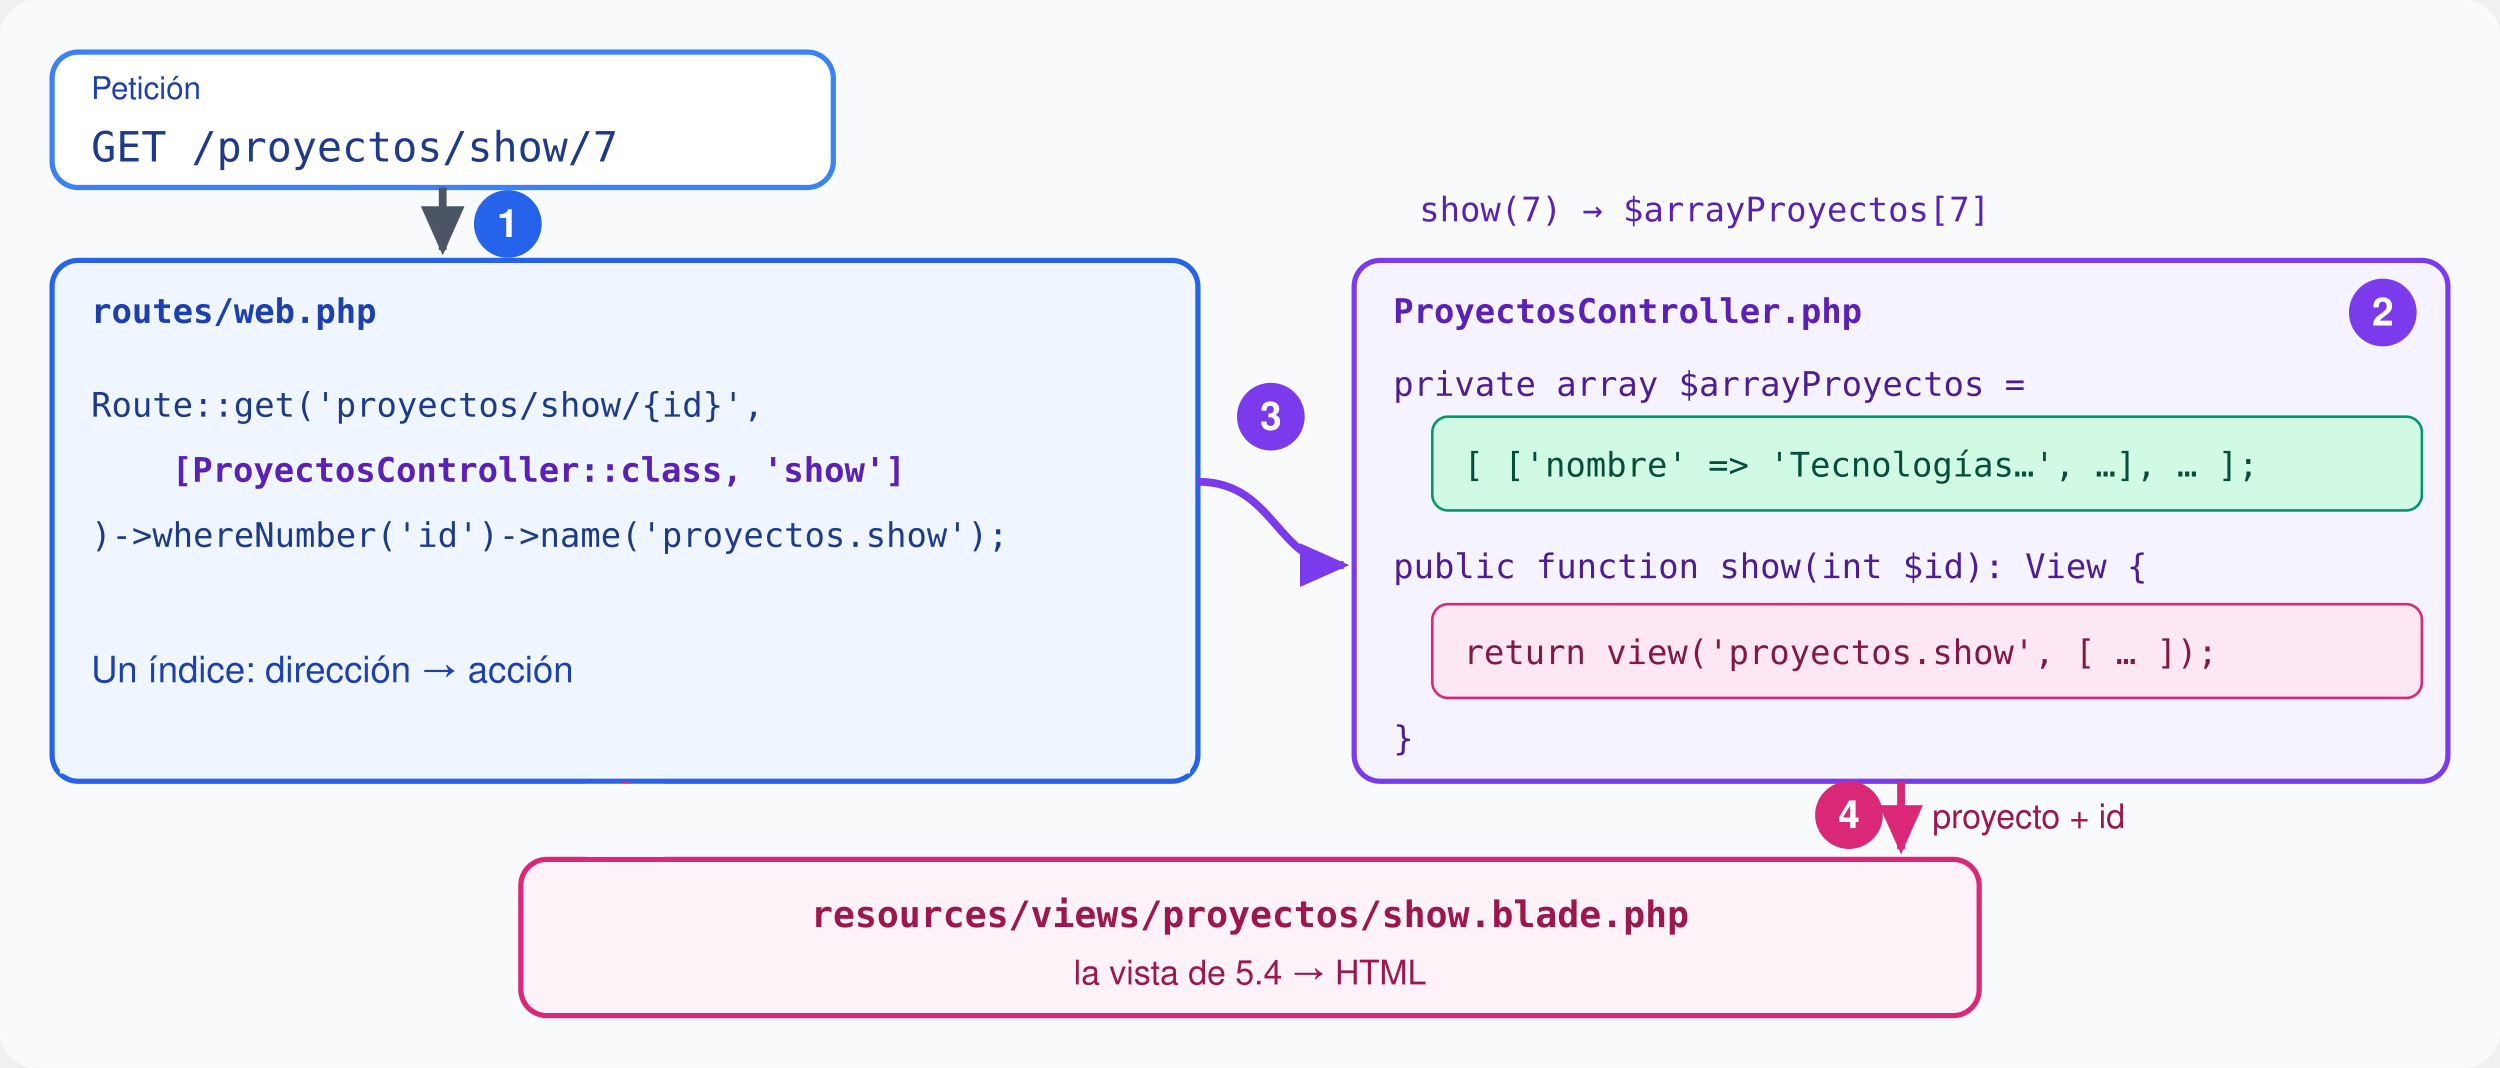
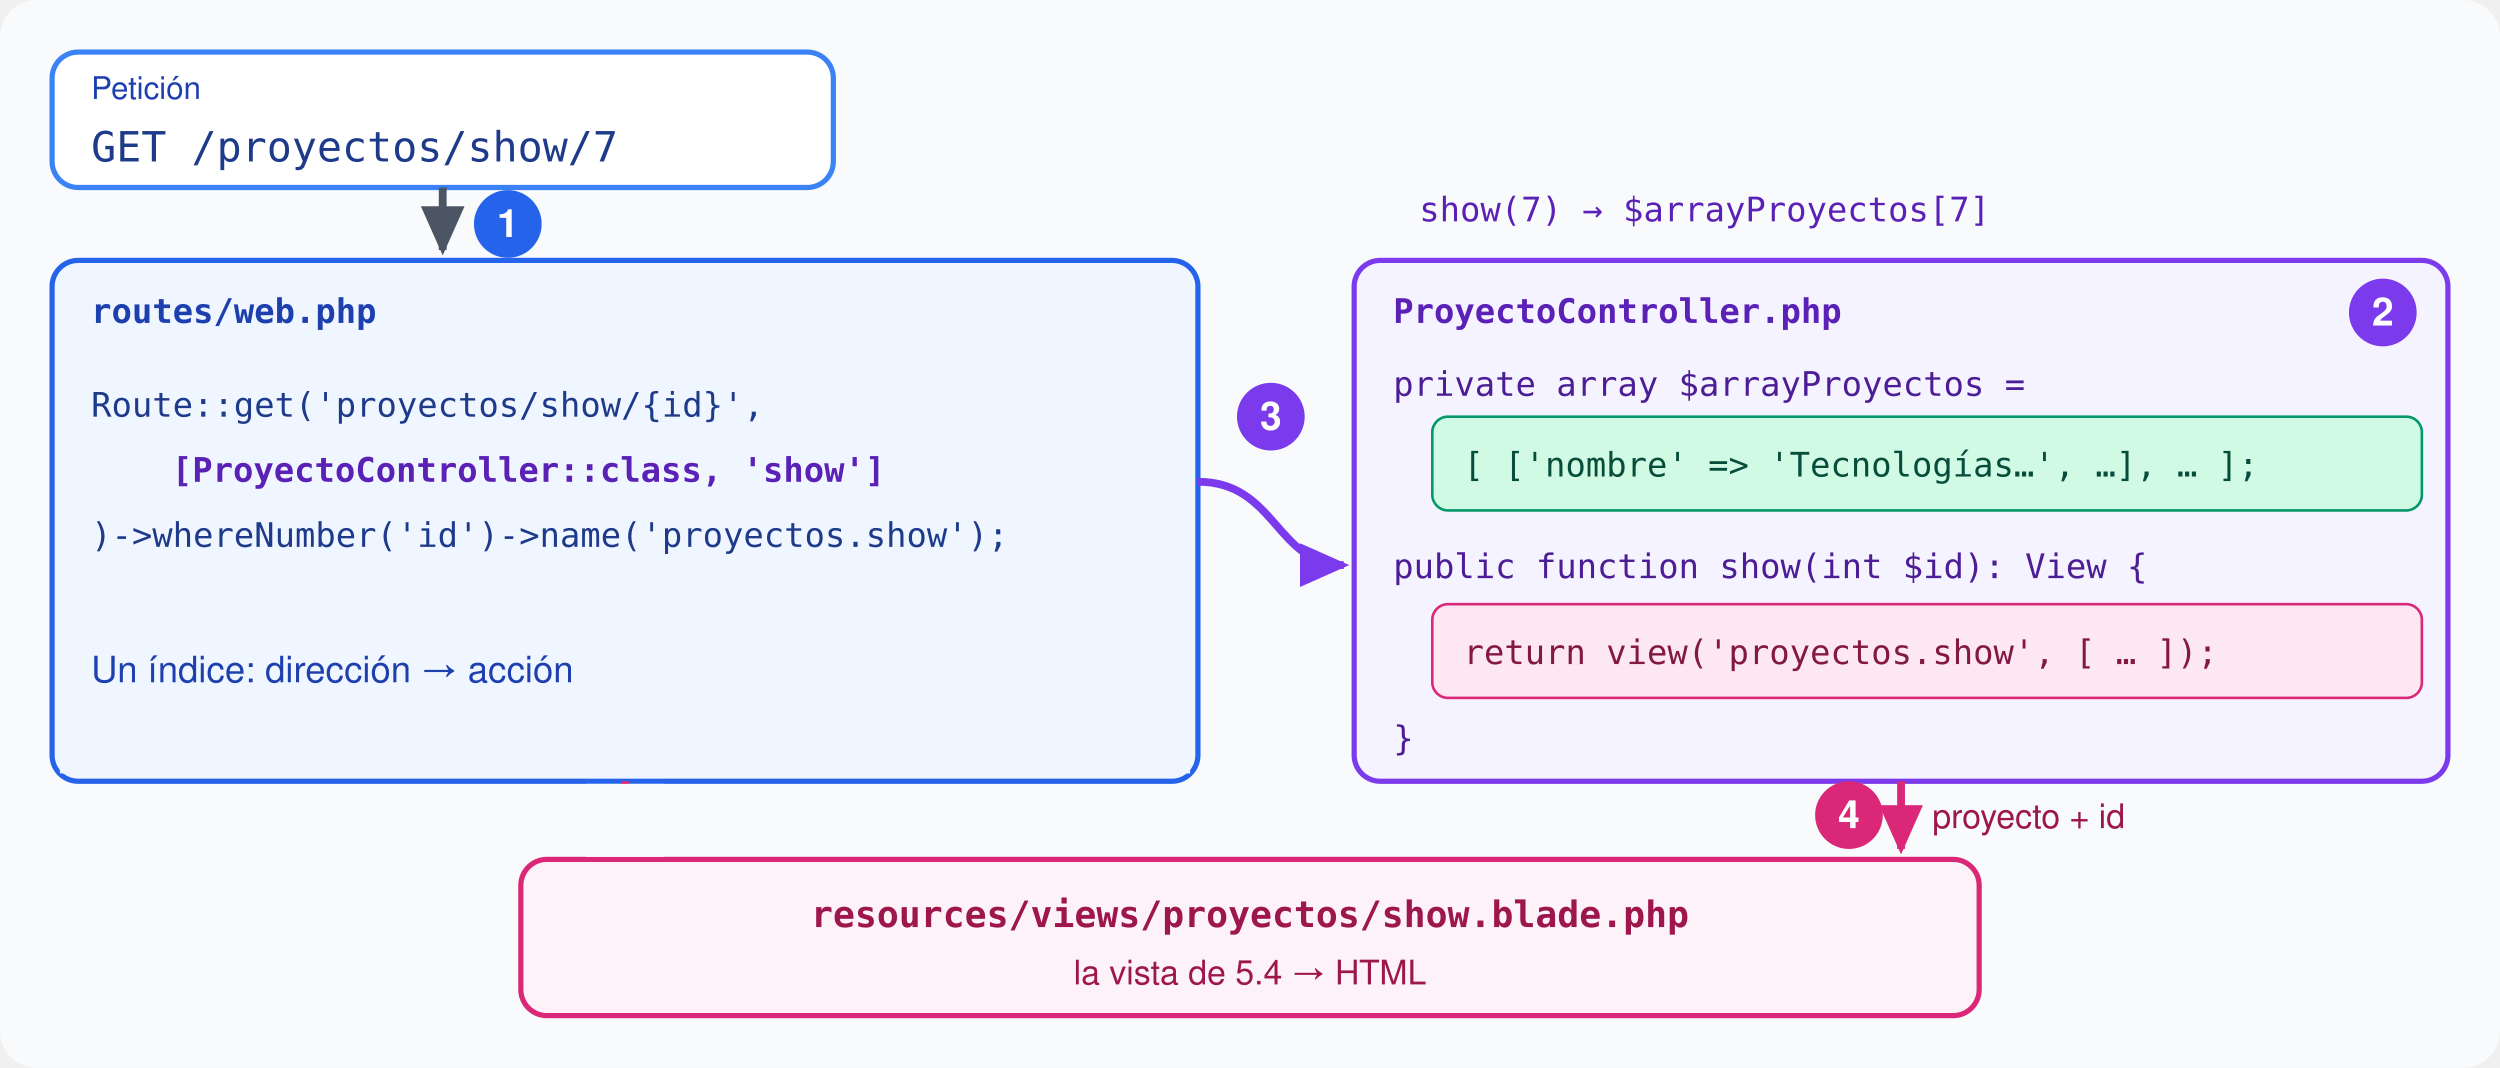
- <svg xmlns="http://www.w3.org/2000/svg" viewBox="0 0 960 410" width="960" height="410" role="img" aria-label="Antes, la función de la ruta tenía los datos y elegía la vista. Los datos pasan a una propiedad de ProyectosController y la vista a su acción show. La ruta solo apunta al controlador. Después, GET /proyectos/show/7 llega a la ruta, la ruta llama a show con el 7, show toma el proyecto de $arrayProyectos y devuelve la vista proyectos.show" font-family="'Source Sans Pro', Helvetica, Arial, sans-serif">
+ <svg xmlns="http://www.w3.org/2000/svg" viewBox="0 0 960 410" width="960" height="410" role="img" aria-label="Antes, la función de la ruta tenía los datos y elegía la vista. Los datos pasan a una propiedad de ProyectoController y la vista a su acción show. La ruta solo apunta al controlador. Después, GET /proyectos/show/7 llega a la ruta, la ruta llama a show con el 7, show toma el proyecto de $arrayProyectos y devuelve la vista proyectos.show" font-family="'Source Sans Pro', Helvetica, Arial, sans-serif">
  <defs>
    <marker id="k-fl-gris" viewBox="0 0 10 10" refX="8" refY="5" markerWidth="7" markerHeight="7" orient="auto">
      <path d="M0 1 L9 5 L0 9 z" fill="#4B5563" />
    </marker>
    <marker id="k-fl-violeta" viewBox="0 0 10 10" refX="8" refY="5" markerWidth="7" markerHeight="7" orient="auto">
      <path d="M0 1 L9 5 L0 9 z" fill="#7C3AED" />
    </marker>
    <marker id="k-fl-rosa" viewBox="0 0 10 10" refX="8" refY="5" markerWidth="7" markerHeight="7" orient="auto">
      <path d="M0 1 L9 5 L0 9 z" fill="#DB2777" />
    </marker>
  </defs>
  <rect x="0" y="0" width="960" height="410" rx="14" fill="#F8FAFC" />
  <rect x="20" y="100" width="440" height="200" rx="10" fill="#EFF6FF" stroke="#2563EB" stroke-width="2" />
  <text x="35" y="124" font-size="13" font-weight="700" font-family="'Source Code Pro', Consolas, monospace" fill="#1E40AF">routes/web.php</text>
  <text x="35" y="152" font-size="13" font-family="'Source Code Pro', Consolas, monospace" fill="#1E3A8A">Route::get('proyectos/show/{id}', function ($id) {</text>
  <text x="50" y="176" font-size="13" font-family="'Source Code Pro', Consolas, monospace" fill="#1E3A8A">$proyectos =</text>
  <text x="35" y="288" font-size="13" font-family="'Source Code Pro', Consolas, monospace" fill="#1E3A8A">});</text>
  <g>
    <rect x="20" y="20" width="300" height="52" rx="10" fill="#FFFFFF" stroke="#3B82F6" stroke-width="2" />
    <text x="35" y="38" font-size="12" fill="#1E40AF">Petición</text>
    <text x="35" y="62" font-size="16" font-family="'Source Code Pro', Consolas, monospace" fill="#1E3A8A">GET /proyectos/show/7</text>
    <path d="M170 72 L 170 96" fill="none" stroke="#4B5563" stroke-width="3" marker-end="url(#k-fl-gris)" />
    <circle cx="195" cy="86" r="13" fill="#2563EB" />
    <text x="195" y="91" text-anchor="middle" font-size="15" font-weight="700" fill="#fff">1</text>
    <rect x="200" y="330" width="560" height="60" rx="10" fill="#FDF2F8" stroke="#DB2777" stroke-width="2" />
    <text x="480" y="356" text-anchor="middle" font-size="14" font-family="'Source Code Pro', Consolas, monospace" font-weight="700" fill="#9D174D">resources/views/proyectos/show.blade.php</text>
    <text x="480" y="378" text-anchor="middle" font-size="13" fill="#9D174D">la vista de 5.4 → HTML</text>
    <path d="M240 300 L 240 326" fill="none" stroke="#DB2777" stroke-width="3" marker-end="url(#k-fl-rosa)" />
  </g>
  <g>
    <rect x="520" y="100" width="420" height="200" rx="10" fill="#F5F3FF" stroke="#7C3AED" stroke-width="2" />
-     <text x="535" y="124" font-size="13" font-weight="700" font-family="'Source Code Pro', Consolas, monospace" fill="#5B21B6">ProyectosController.php</text>
+     <text x="535" y="124" font-size="13" font-weight="700" font-family="'Source Code Pro', Consolas, monospace" fill="#5B21B6">ProyectoController.php</text>
    <circle cx="915" cy="120" r="13" fill="#7C3AED" />
    <text x="915" y="125" text-anchor="middle" font-size="15" font-weight="700" fill="#fff">2</text>
    <text x="535" y="152" font-size="13" font-family="'Source Code Pro', Consolas, monospace" fill="#4C1D95">private array $arrayProyectos =</text>
    <text x="535" y="222" font-size="13" font-family="'Source Code Pro', Consolas, monospace" fill="#4C1D95">public function show(int $id): View {</text>
    <text x="535" y="288" font-size="13" font-family="'Source Code Pro', Consolas, monospace" fill="#4C1D95">}</text>
  </g>
  <g>
    <rect x="23" y="134" width="434" height="163" fill="#EFF6FF" />
    <text x="35" y="160" font-size="13" font-family="'Source Code Pro', Consolas, monospace" fill="#1E3A8A">Route::get('proyectos/show/{id}',</text>
-     <text x="66" y="185" font-size="13" font-family="'Source Code Pro', Consolas, monospace" font-weight="700" fill="#5B21B6">[ProyectosController::class, 'show']</text>
+     <text x="66" y="185" font-size="13" font-family="'Source Code Pro', Consolas, monospace" font-weight="700" fill="#5B21B6">[ProyectoController::class, 'show']</text>
    <text x="35" y="210" font-size="13" font-family="'Source Code Pro', Consolas, monospace" fill="#1E3A8A">)-&gt;whereNumber('id')-&gt;name('proyectos.show');</text>
    <text x="35" y="262" font-size="14" fill="#1E40AF">Un índice: dirección → acción</text>
    <rect x="225" y="301" width="30" height="28" fill="#F8FAFC" />
    <path d="M460 185 C 490 185, 490 217, 516 217" fill="none" stroke="#7C3AED" stroke-width="3" marker-end="url(#k-fl-violeta)" />
    <circle cx="488" cy="160" r="13" fill="#7C3AED" />
    <text x="488" y="165" text-anchor="middle" font-size="15" font-weight="700" fill="#fff">3</text>
  </g>
  <g>
    <text x="545" y="85" font-size="13" font-family="'Source Code Pro', Consolas, monospace" fill="#5B21B6">show(7) → $arrayProyectos[7]</text>
    <path d="M730 300 L 730 326" fill="none" stroke="#DB2777" stroke-width="3" marker-end="url(#k-fl-rosa)" />
    <text x="742" y="318" font-size="13" fill="#9D174D">proyecto + id</text>
    <circle cx="710" cy="313" r="13" fill="#DB2777" />
    <text x="710" y="318" text-anchor="middle" font-size="15" font-weight="700" fill="#fff">4</text>
  </g>
  <g transform="translate(500 -24)">
    <rect x="50" y="184" width="380" height="36" rx="6" fill="#D1FAE5" stroke="#059669" />
    <text x="62" y="207" font-size="13" font-family="'Source Code Pro', Consolas, monospace" fill="#064E3B">[ ['nombre' =&gt; 'Tecnologías…', …], … ];</text>
  </g>
  <g transform="translate(500 2)">
    <rect x="50" y="230" width="380" height="36" rx="6" fill="#FCE7F3" stroke="#DB2777" />
    <text x="62" y="253" font-size="13" font-family="'Source Code Pro', Consolas, monospace" fill="#831843">return view('proyectos.show', [ … ]);</text>
  </g>
</svg>
